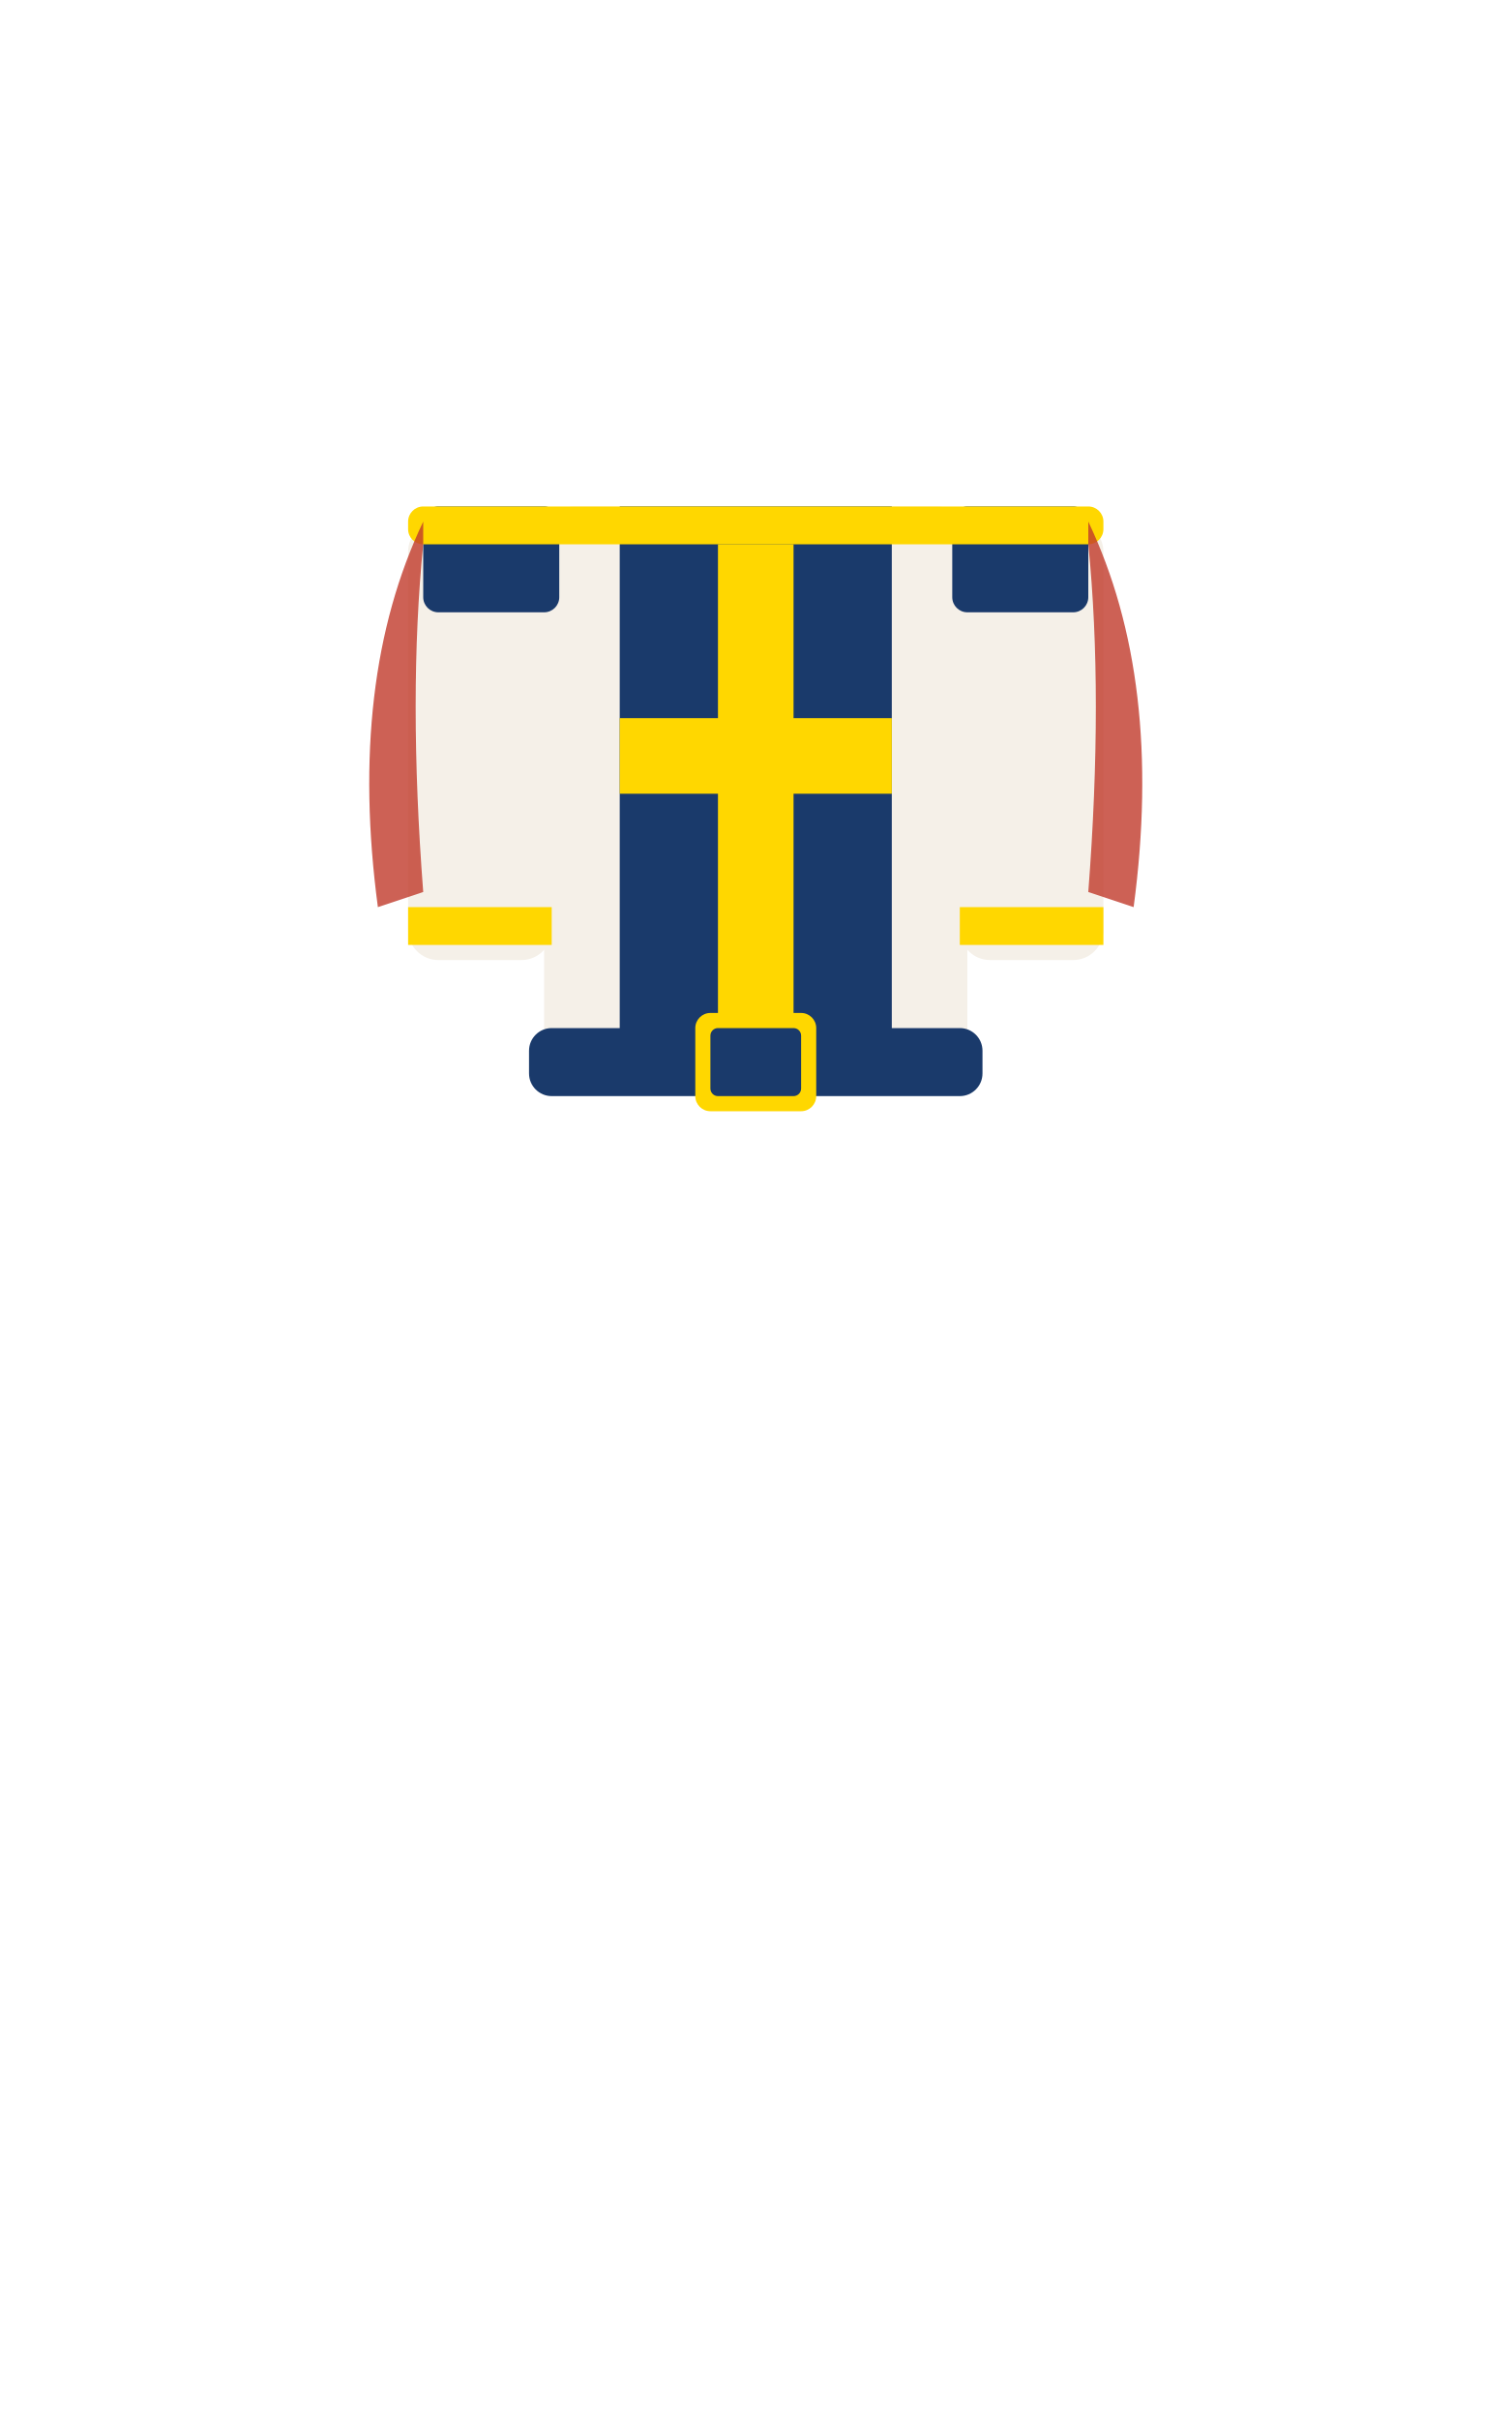
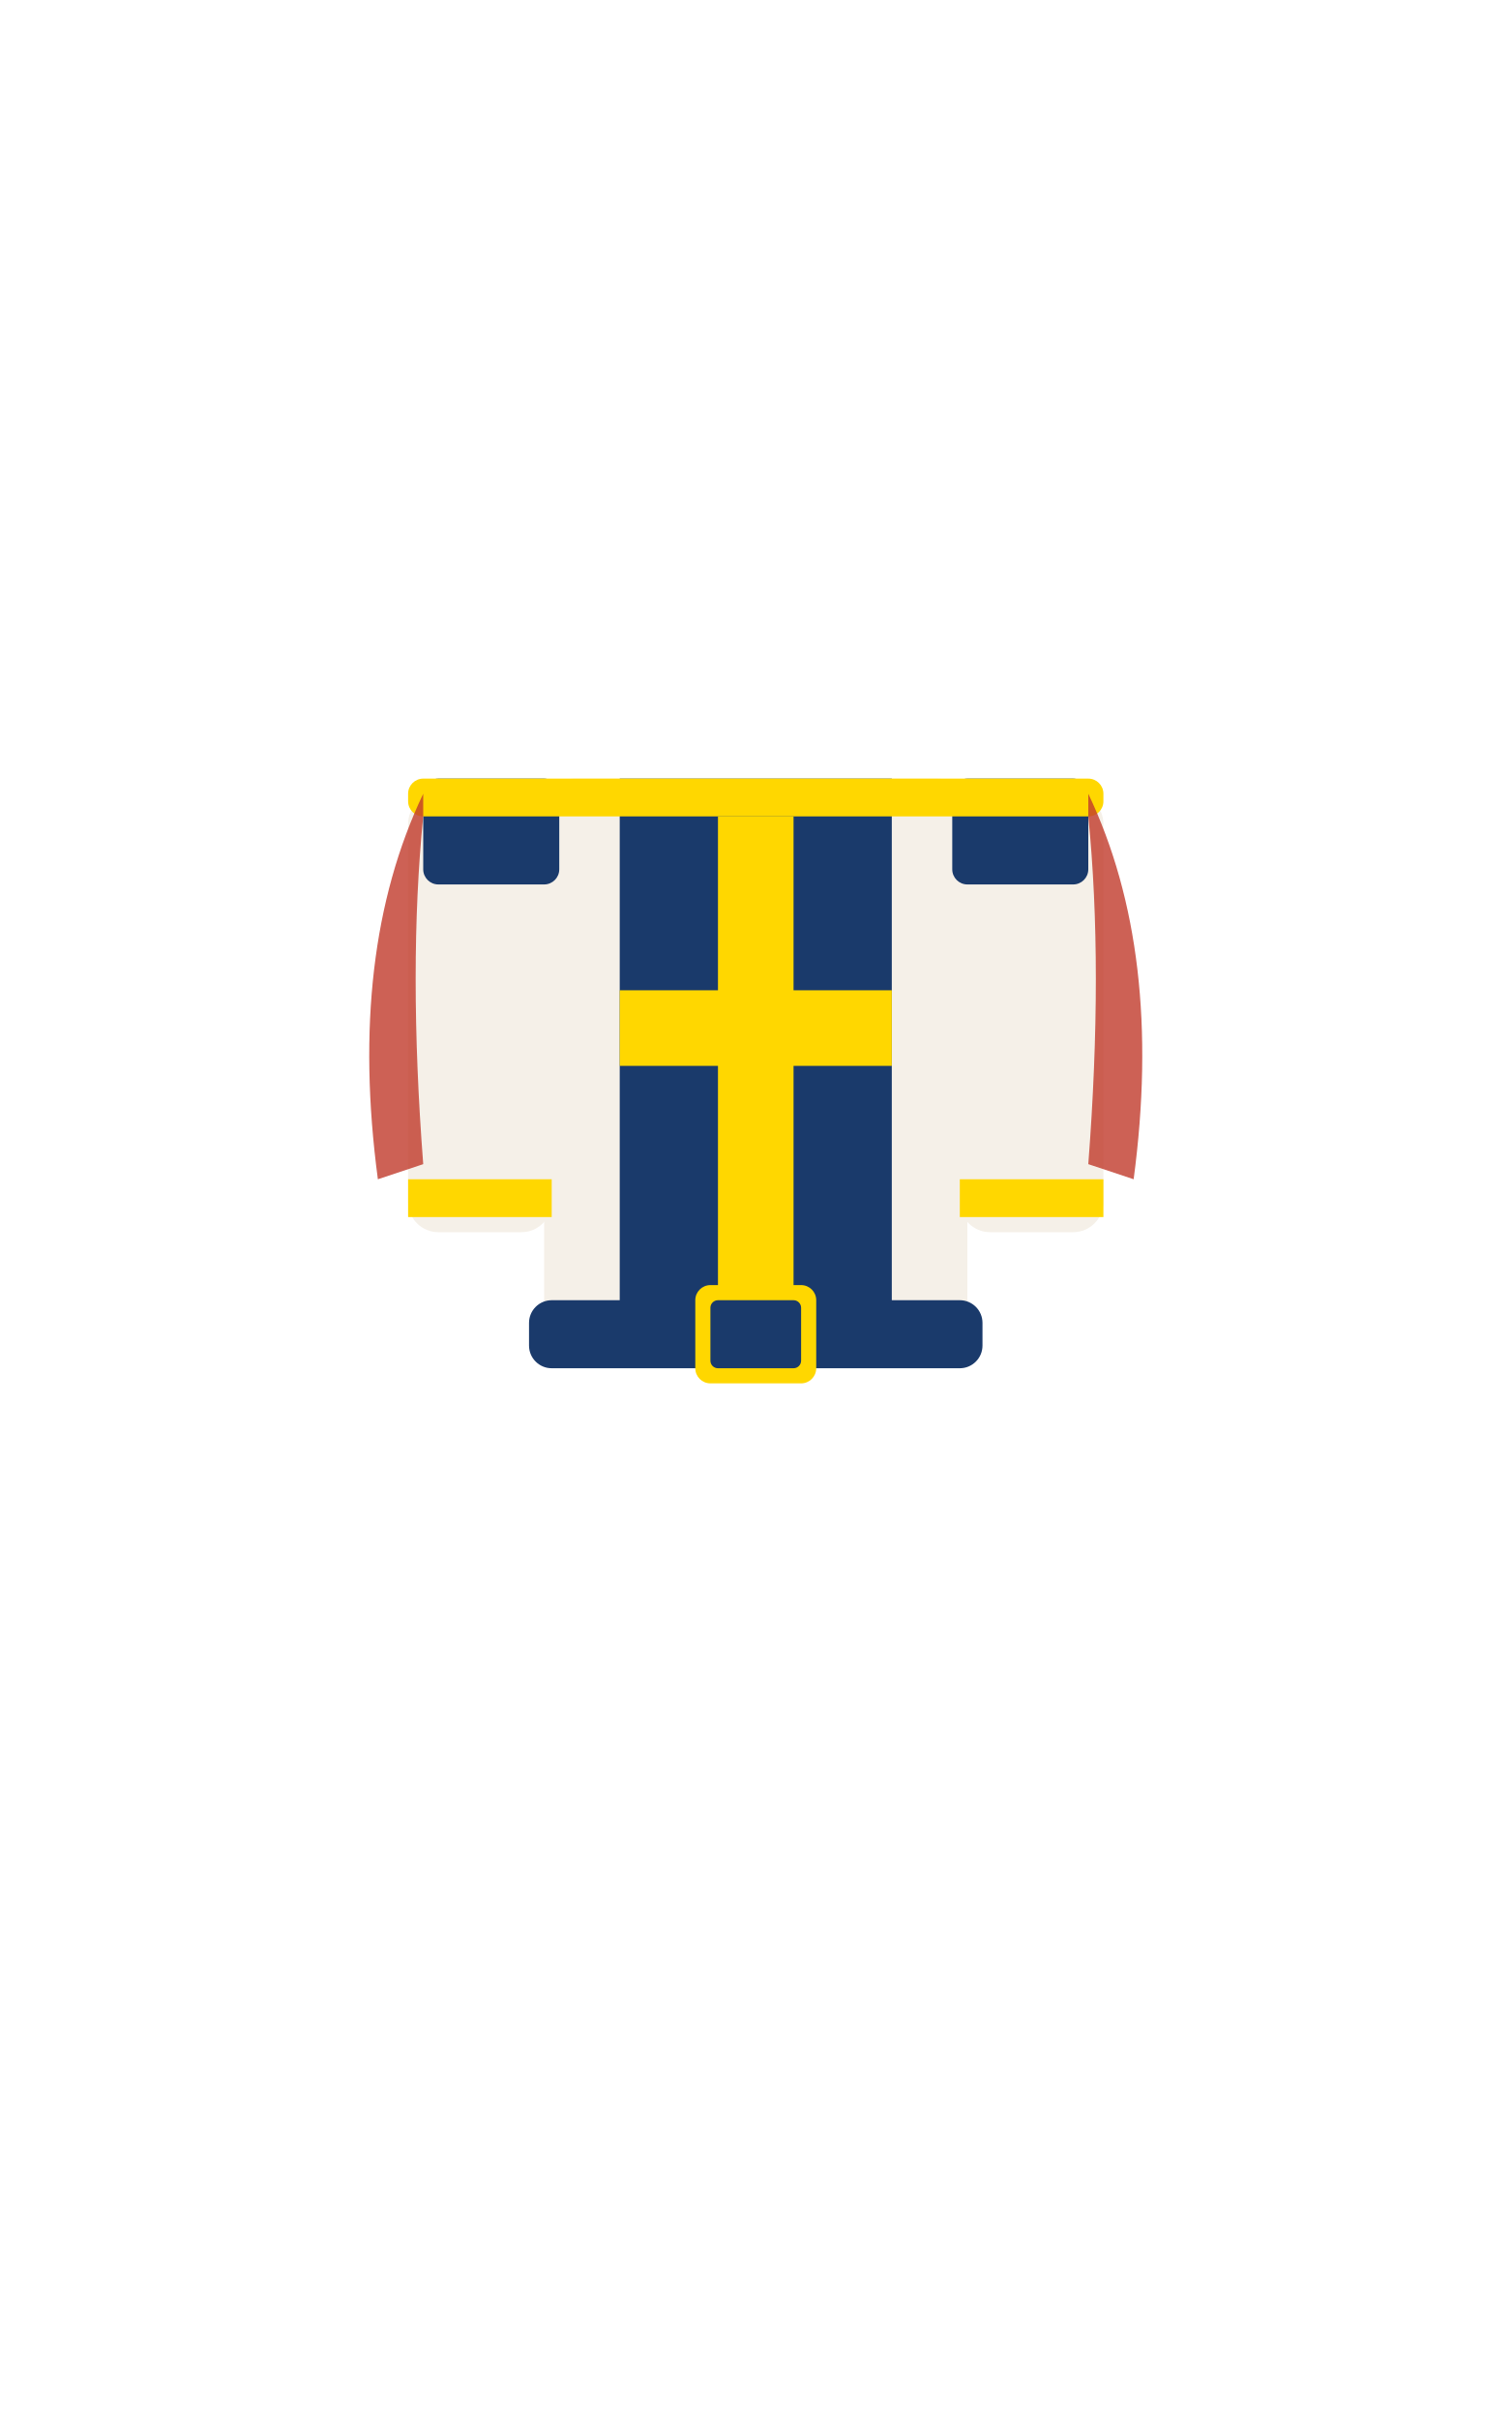
<svg xmlns="http://www.w3.org/2000/svg" viewBox="0 0 200 320" width="200" height="320">
-   <rect x="72" y="67" width="56" height="76" fill="#F5F0E8" rx="4" />
-   <rect x="54" y="69" width="19" height="58" fill="#F5F0E8" rx="4" />
-   <rect x="127" y="69" width="19" height="58" fill="#F5F0E8" rx="4" />
-   <rect x="82" y="67" width="36" height="76" fill="#1A3A6B" />
-   <rect x="95" y="72" width="10" height="66" fill="#FFD700" />
-   <rect x="82" y="95" width="36" height="10" fill="#FFD700" />
-   <ellipse cx="100" cy="82" rx="4" ry="5" fill="#FFD700" />
-   <path d="M97 78 Q100 72 103 78" fill="#FFD700" />
-   <rect x="56" y="67" width="18" height="14" fill="#1A3A6B" rx="2" />
-   <rect x="126" y="67" width="18" height="14" fill="#1A3A6B" rx="2" />
-   <rect x="54" y="67" width="92" height="5" fill="#FFD700" rx="2" />
-   <rect x="54" y="120" width="19" height="5" fill="#FFD700" />
-   <rect x="127" y="120" width="19" height="5" fill="#FFD700" />
-   <rect x="70" y="136" width="60" height="9" fill="#1A3A6B" rx="3" />
-   <rect x="92" y="134" width="16" height="13" fill="#FFD700" rx="2" />
-   <rect x="94" y="136" width="12" height="9" fill="#1A3A6B" rx="1" />
-   <path d="M56 69 Q46 90 50 120 L56 118 Q54 92 56 72" fill="#C0392B" opacity="0.8" />
-   <path d="M144 69 Q154 90 150 120 L144 118 Q146 92 144 72" fill="#C0392B" opacity="0.8" />
+   <g transform="translate(0,36)">
+     <rect x="72" y="67" width="56" height="76" fill="#F5F0E8" rx="4" />
+     <rect x="54" y="69" width="19" height="58" fill="#F5F0E8" rx="4" />
+     <rect x="127" y="69" width="19" height="58" fill="#F5F0E8" rx="4" />
+     <rect x="82" y="67" width="36" height="76" fill="#1A3A6B" />
+     <rect x="95" y="72" width="10" height="66" fill="#FFD700" />
+     <rect x="82" y="95" width="36" height="10" fill="#FFD700" />
+     <ellipse cx="100" cy="82" rx="4" ry="5" fill="#FFD700" />
+     <path d="M97 78 Q100 72 103 78" fill="#FFD700" />
+     <rect x="56" y="67" width="18" height="14" fill="#1A3A6B" rx="2" />
+     <rect x="126" y="67" width="18" height="14" fill="#1A3A6B" rx="2" />
+     <rect x="54" y="67" width="92" height="5" fill="#FFD700" rx="2" />
+     <rect x="54" y="120" width="19" height="5" fill="#FFD700" />
+     <rect x="127" y="120" width="19" height="5" fill="#FFD700" />
+     <rect x="70" y="136" width="60" height="9" fill="#1A3A6B" rx="3" />
+     <rect x="92" y="134" width="16" height="13" fill="#FFD700" rx="2" />
+     <rect x="94" y="136" width="12" height="9" fill="#1A3A6B" rx="1" />
+     <path d="M56 69 Q46 90 50 120 L56 118 Q54 92 56 72" fill="#C0392B" opacity="0.8" />
+     <path d="M144 69 Q154 90 150 120 L144 118 Q146 92 144 72" fill="#C0392B" opacity="0.8" />
+   </g>
</svg>
